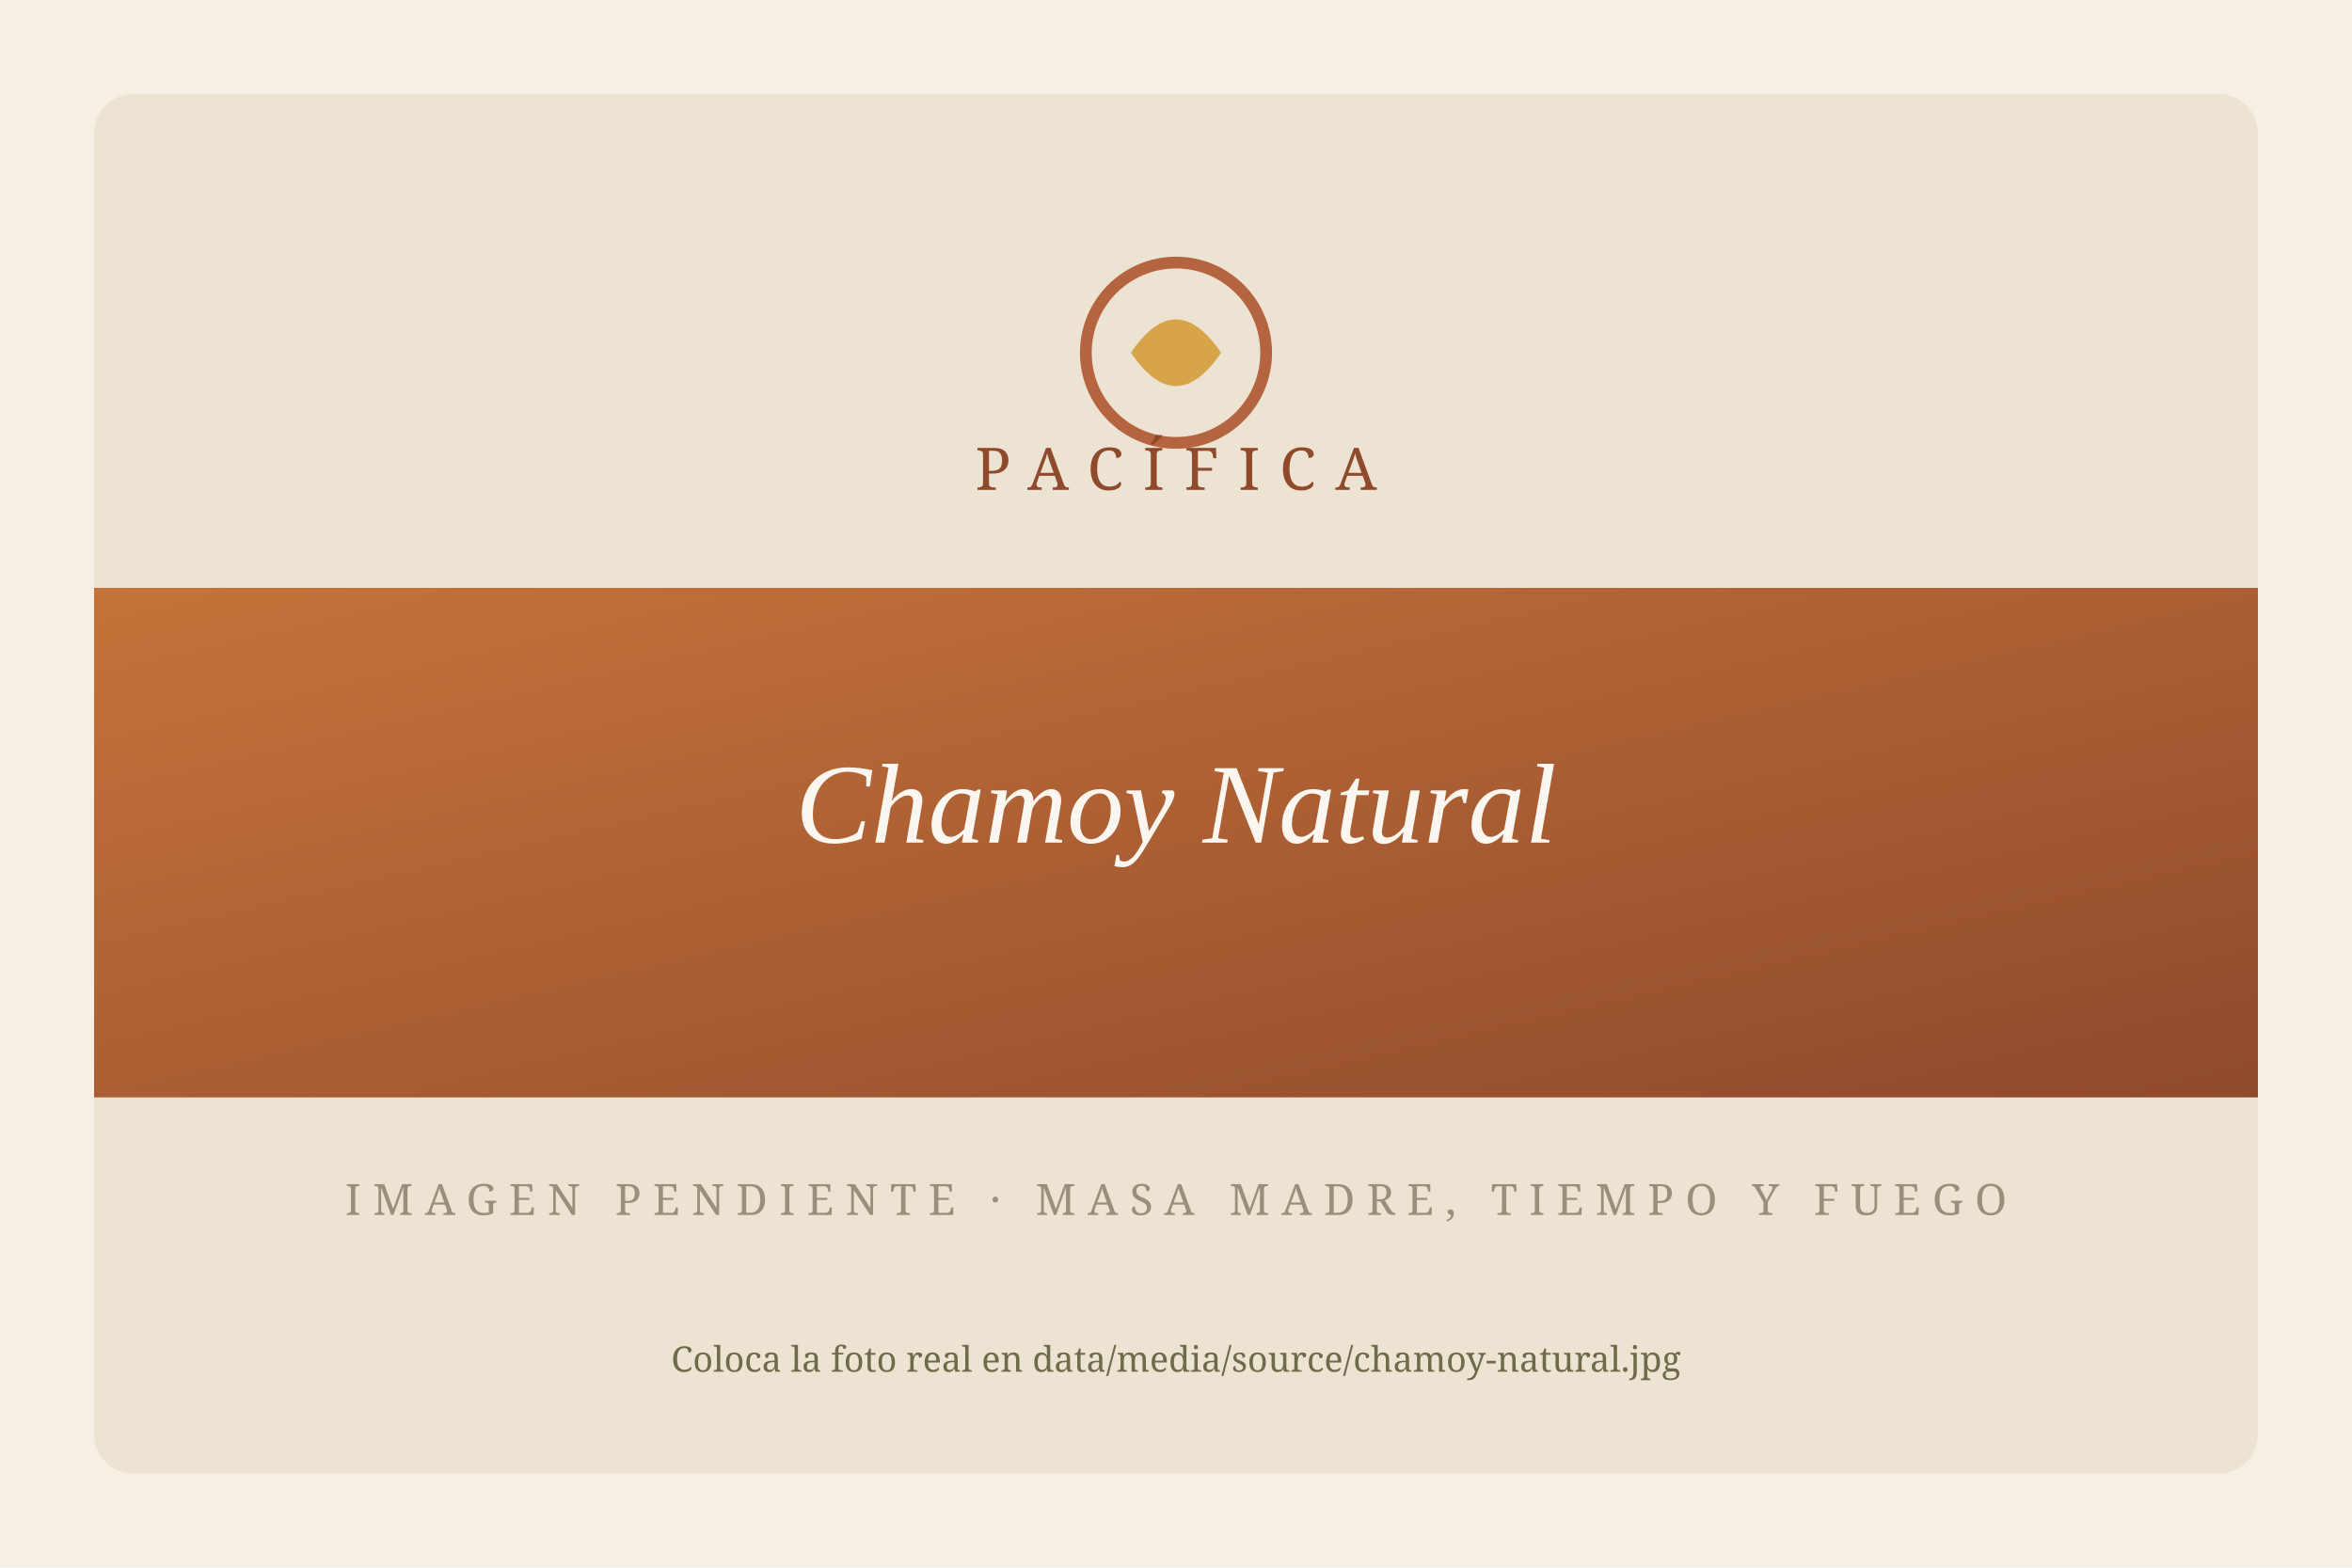
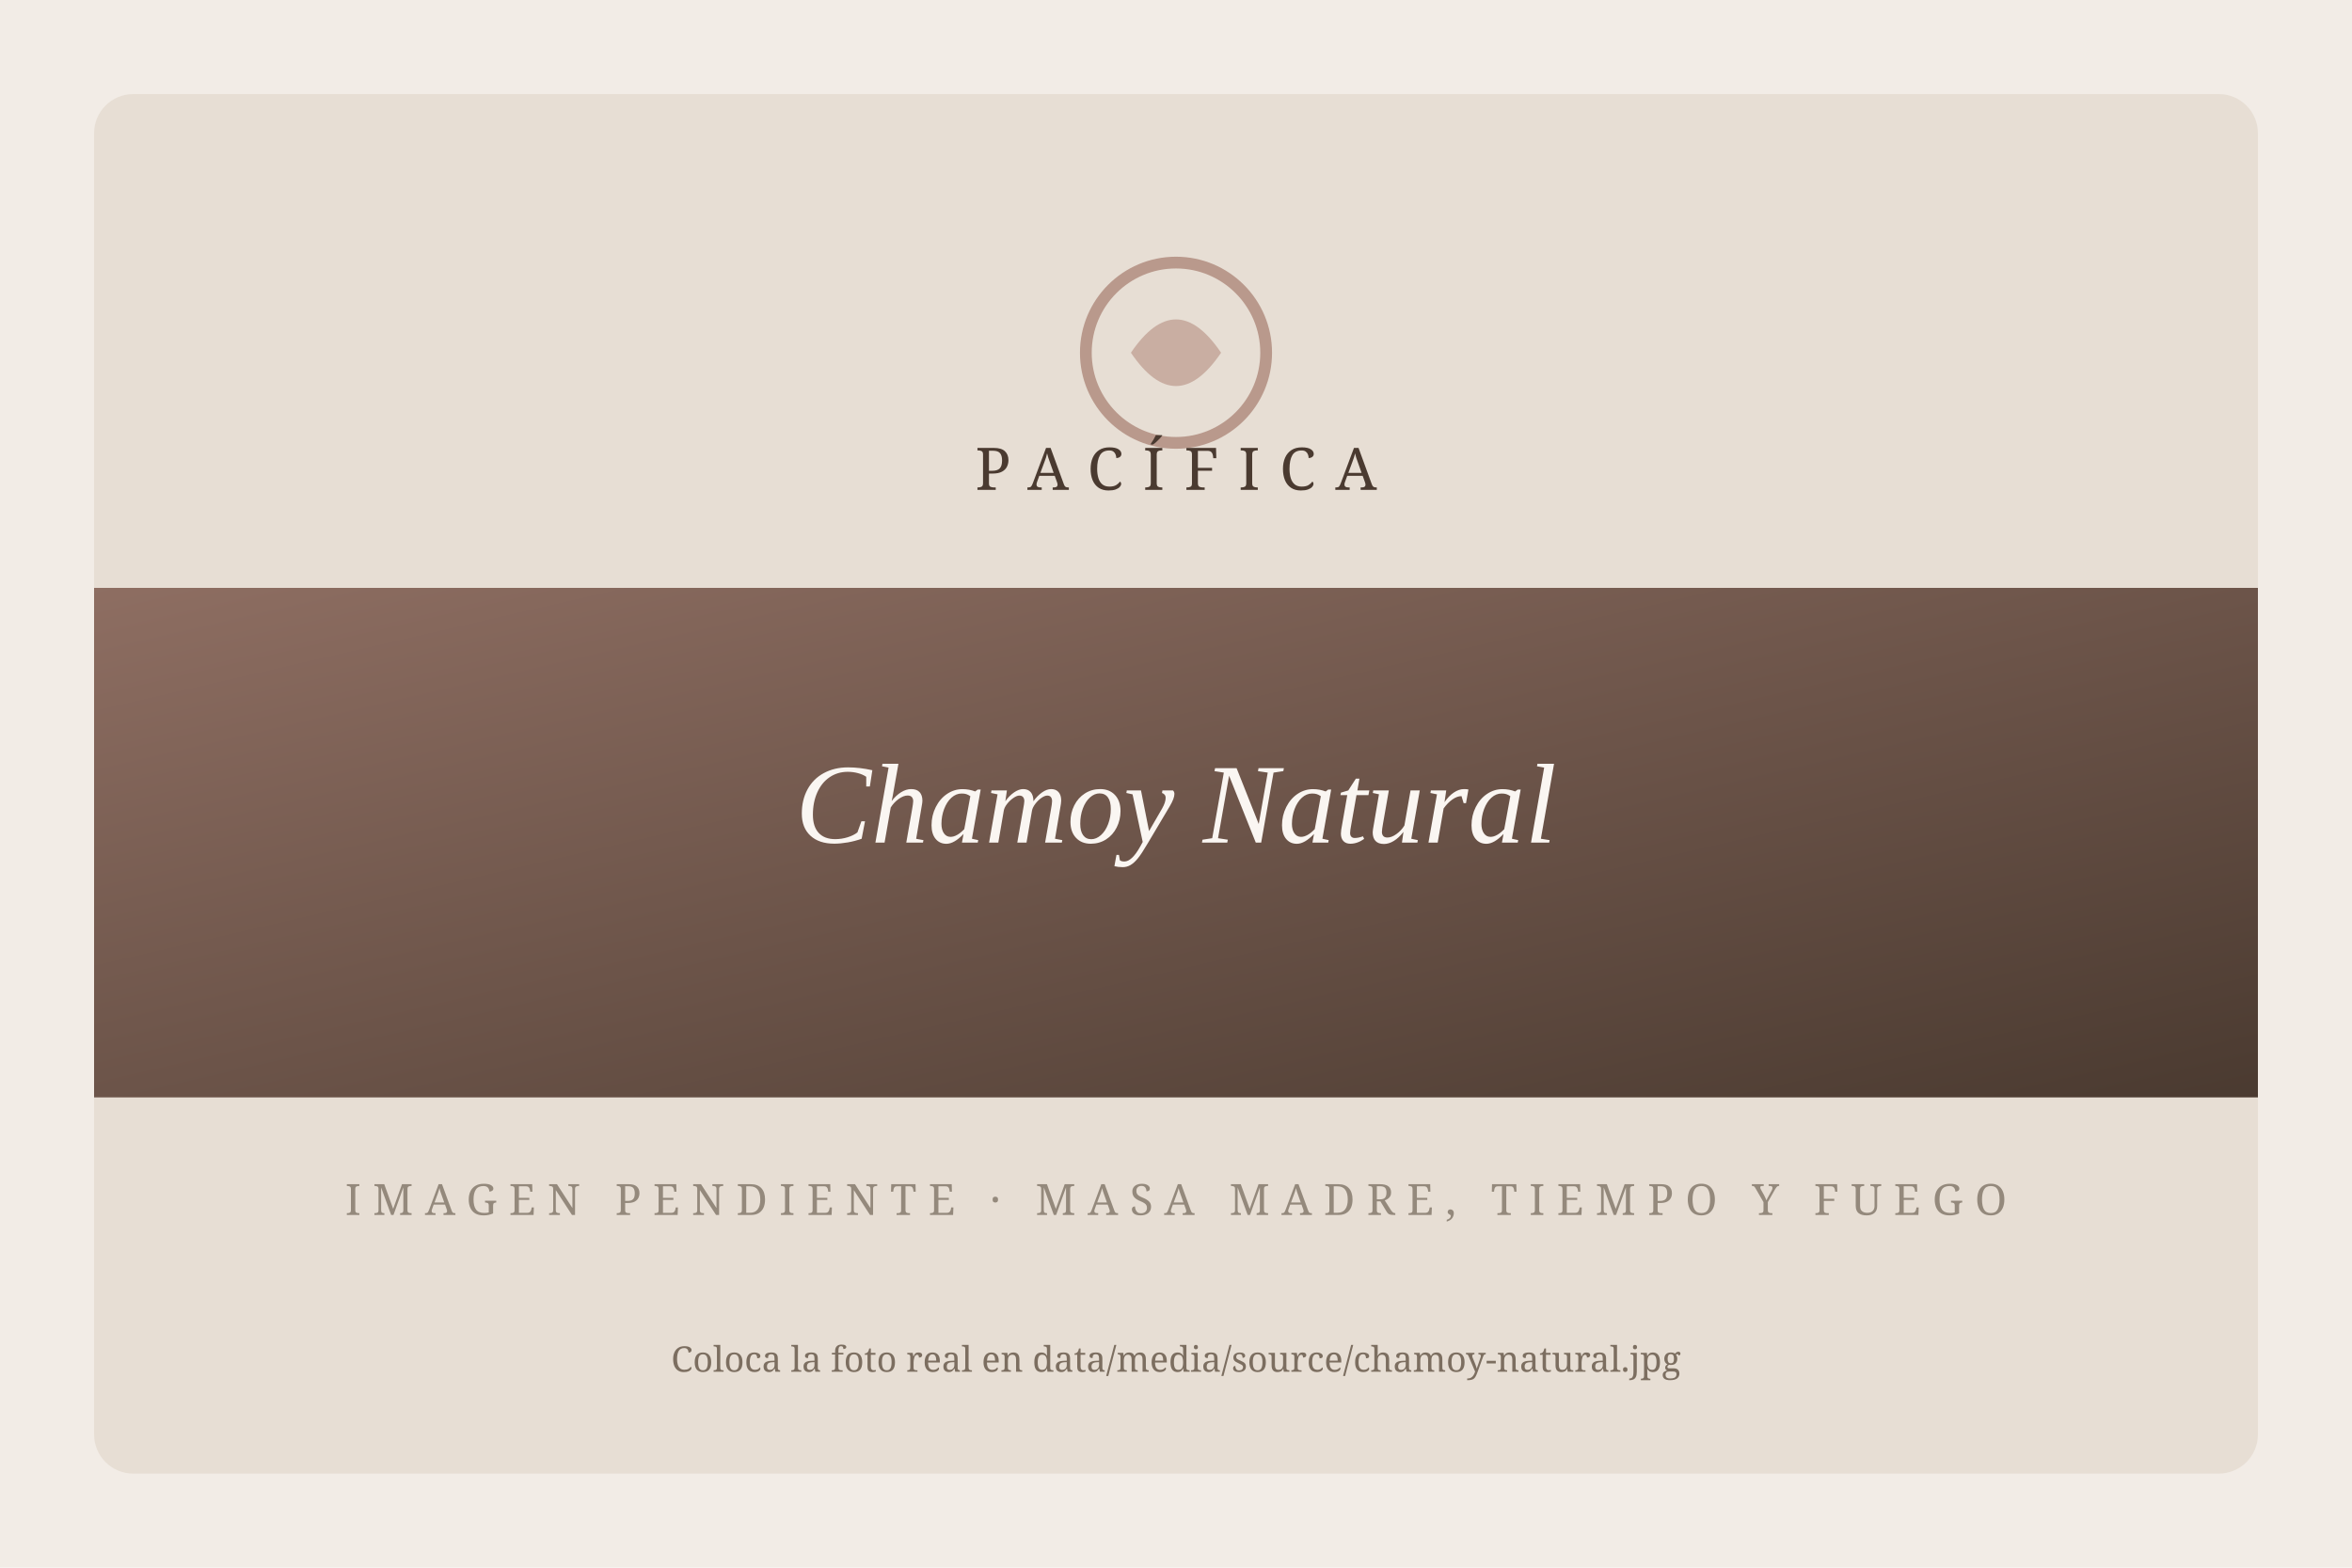
<svg xmlns="http://www.w3.org/2000/svg" width="1200" height="800" viewBox="0 0 1200 800" role="img" aria-label="Chamoy Natural — imagen pendiente">
  <defs>
    <linearGradient id="oven" x1="0" y1="0" x2="1" y2="1">
-       <stop offset="0" stop-color="#C6733A" />
-       <stop offset="1" stop-color="#8F4A2C" />
+       <stop offset="0" stop-color="#8E6E62" />
+       <stop offset="1" stop-color="#4A3A30" />
    </linearGradient>
  </defs>
-   <rect width="1200" height="800" fill="#F6EFE4" />
-   <rect x="48" y="48" width="1104" height="704" rx="20" fill="#EDE3D2" />
+   <rect width="1200" height="800" fill="#F2ECE6" />
+   <rect x="48" y="48" width="1104" height="704" rx="20" fill="#E7DED4" />
  <rect x="48" y="300" width="1104" height="260" fill="url(#oven)" />
-   <circle cx="600" cy="180" r="46" fill="none" stroke="#B4643F" stroke-width="6" />
-   <path d="M577 180 q23 -34 46 0 q-23 34 -46 0 Z" fill="#D8A44A" />
-   <text x="600" y="250" text-anchor="middle" font-family="Georgia, serif" font-size="30" letter-spacing="10" fill="#8F4A2C">PACÍFICA</text>
-   <text x="600" y="430" text-anchor="middle" font-family="Georgia, 'Times New Roman', serif" font-size="58" font-style="italic" fill="#FBF7F0">Chamoy Natural</text>
-   <text x="600" y="620" text-anchor="middle" font-family="Georgia, serif" font-size="22" letter-spacing="6" fill="#9A8E7C">IMAGEN PENDIENTE · MASA MADRE, TIEMPO Y FUEGO</text>
-   <text x="600" y="700" text-anchor="middle" font-family="Georgia, serif" font-size="18" fill="#6E6B4A">Coloca la foto real en data/media/source/chamoy-natural.jpg</text>
+   <circle cx="600" cy="180" r="46" fill="none" stroke="#B9998C" stroke-width="6" />
+   <path d="M577 180 q23 -34 46 0 q-23 34 -46 0 Z" fill="#C9AEA2" />
+   <text x="600" y="250" text-anchor="middle" font-family="Georgia, serif" font-size="30" letter-spacing="10" fill="#4A3A30">PACÍFICA</text>
+   <text x="600" y="430" text-anchor="middle" font-family="Georgia, 'Times New Roman', serif" font-size="58" font-style="italic" fill="#FAF6F2">Chamoy Natural</text>
+   <text x="600" y="620" text-anchor="middle" font-family="Georgia, serif" font-size="22" letter-spacing="6" fill="#94897C">IMAGEN PENDIENTE · MASA MADRE, TIEMPO Y FUEGO</text>
+   <text x="600" y="700" text-anchor="middle" font-family="Georgia, serif" font-size="18" fill="#7C6E60">Coloca la foto real en data/media/source/chamoy-natural.jpg</text>
</svg>
